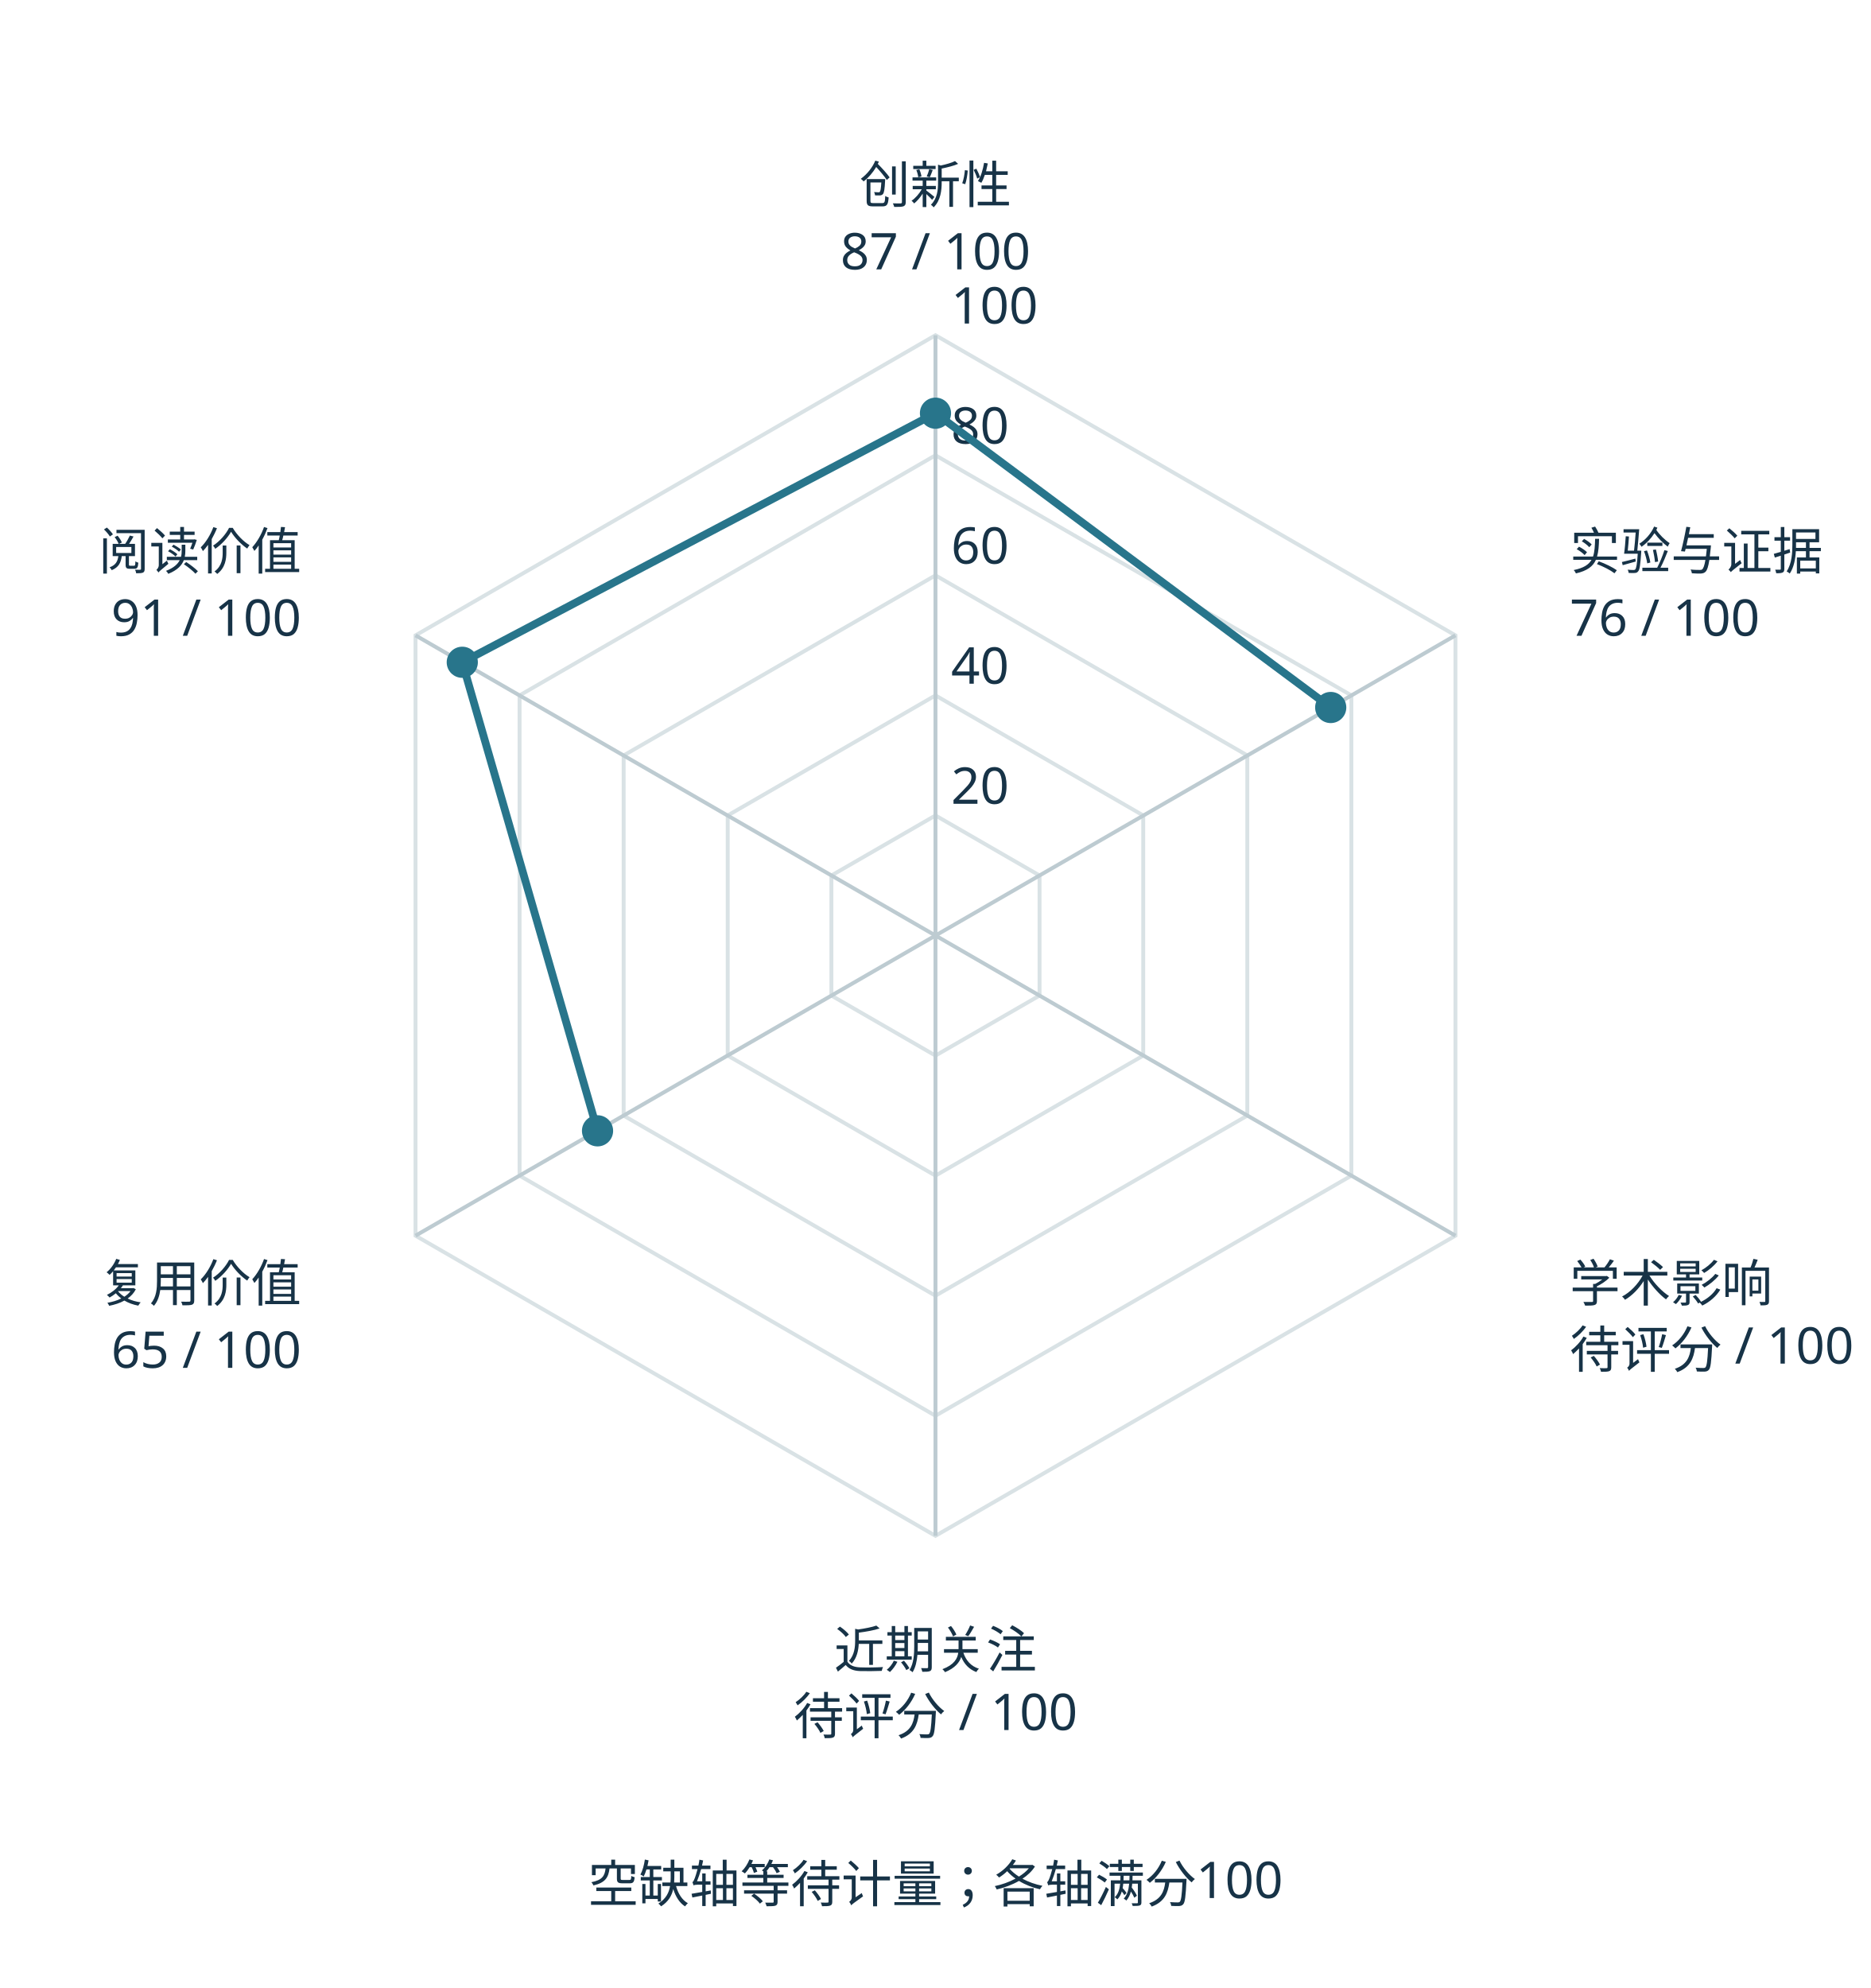
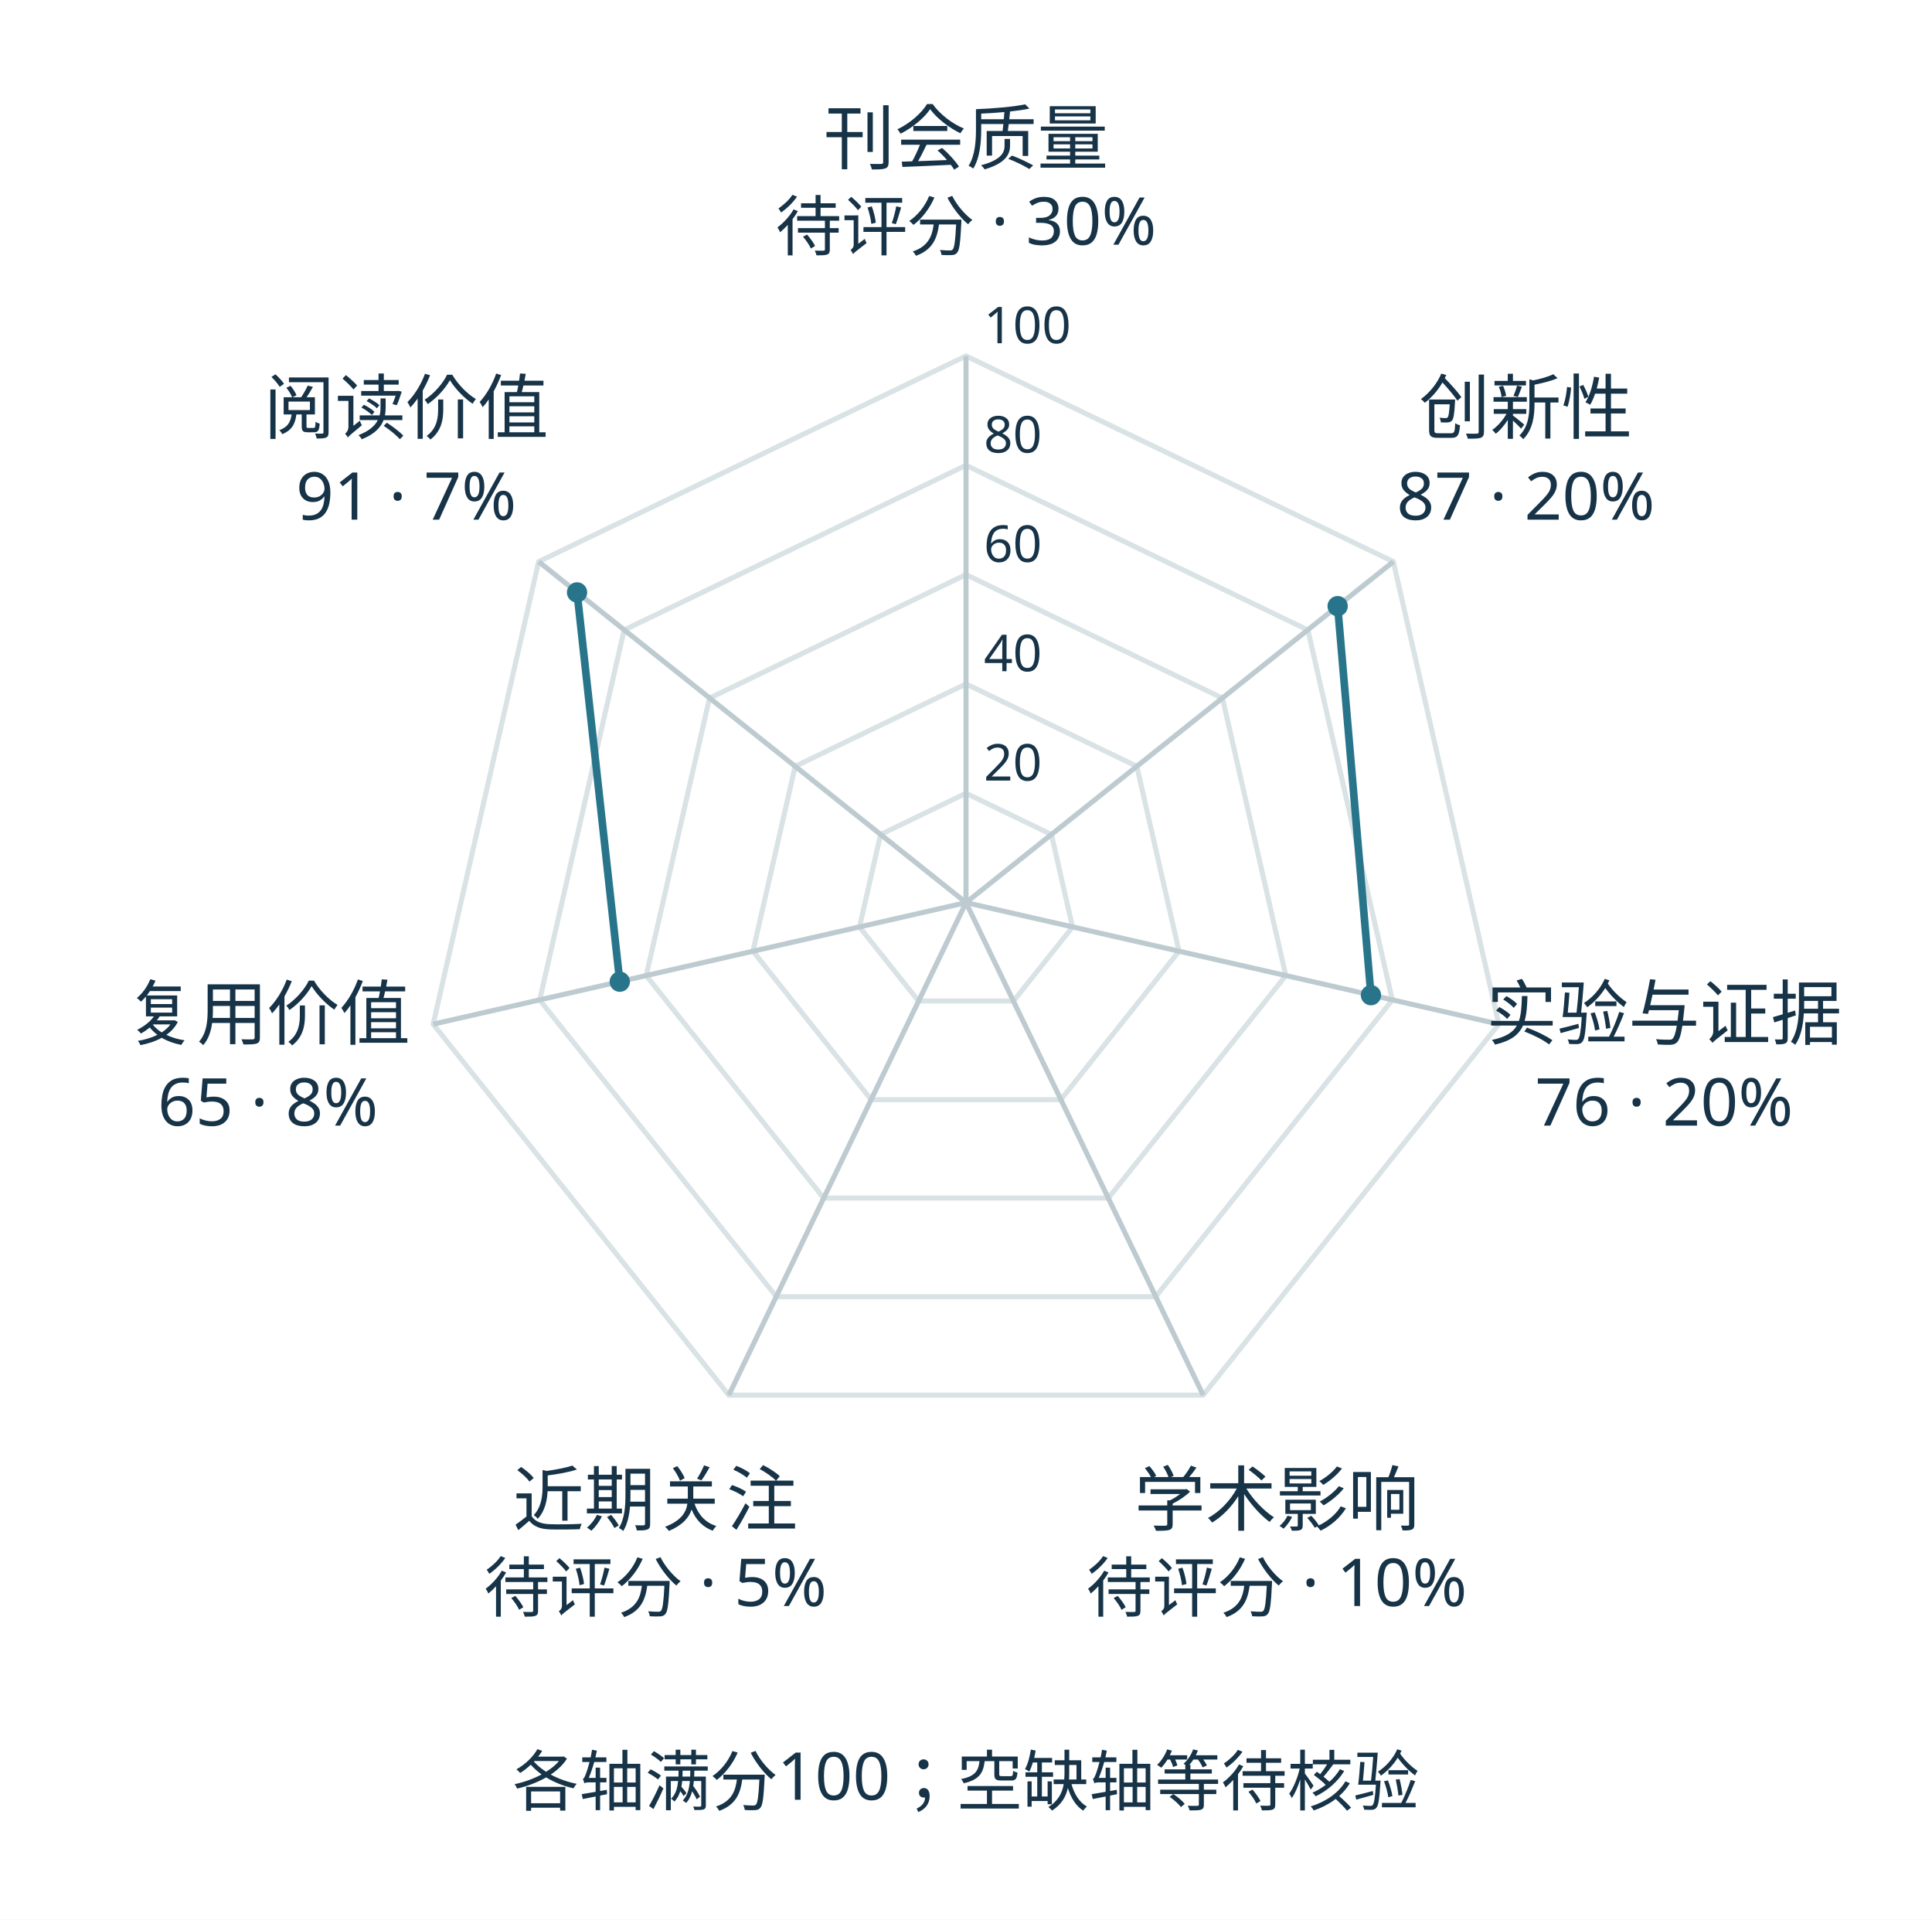
- <svg xmlns="http://www.w3.org/2000/svg" width="480" height="510" viewBox="0 0 480 510" role="img">
-   <rect width="480" height="510" fill="#fff" />
-   <g font-family="sans-serif" font-size="13" fill="#173347">
-     <polygon points="240.0,209.2 266.7,224.6 266.7,255.4 240.0,270.8 213.3,255.4 213.3,224.6" fill="none" stroke="#d9e2e5" />
-     <text x="244" y="206.2">20</text>
-     <polygon points="240.0,178.4 293.3,209.2 293.3,270.8 240.0,301.6 186.7,270.8 186.7,209.2" fill="none" stroke="#d9e2e5" />
-     <text x="244" y="175.4">40</text>
-     <polygon points="240.0,147.6 320.0,193.8 320.0,286.2 240.0,332.4 160.0,286.2 160.0,193.8" fill="none" stroke="#d9e2e5" />
-     <text x="244" y="144.6">60</text>
-     <polygon points="240.0,116.8 346.7,178.4 346.7,301.6 240.0,363.2 133.3,301.6 133.3,178.4" fill="none" stroke="#d9e2e5" />
-     <text x="244" y="113.8">80</text>
-     <polygon points="240.0,86.0 373.4,163.0 373.4,317.0 240.0,394.0 106.6,317.0 106.6,163.0" fill="none" stroke="#d9e2e5" />
-     <text x="244" y="83.0">100</text>
-     <line x1="240" y1="240" x2="240.0" y2="86.0" stroke="#bdcbd1" />
-     <text x="240.0" y="52.1" text-anchor="middle">创新性</text>
-     <text x="240.0" y="69.1" text-anchor="middle">87 / 100</text>
-     <line x1="240" y1="240" x2="373.4" y2="163.0" stroke="#bdcbd1" />
-     <text x="402.7" y="146.1" text-anchor="start">实验与证据</text>
-     <text x="402.7" y="163.1" text-anchor="start">76 / 100</text>
-     <line x1="240" y1="240" x2="373.4" y2="317.0" stroke="#bdcbd1" />
-     <text x="402.7" y="333.9" text-anchor="start">学术影响</text>
-     <text x="402.7" y="350.9" text-anchor="start">待评分 / 100</text>
-     <line x1="240" y1="240" x2="240.0" y2="394.0" stroke="#bdcbd1" />
-     <text x="240.0" y="427.9" text-anchor="middle">近期关注</text>
-     <text x="240.0" y="444.9" text-anchor="middle">待评分 / 100</text>
-     <line x1="240" y1="240" x2="106.6" y2="317.0" stroke="#bdcbd1" />
-     <text x="77.3" y="333.9" text-anchor="end">复用价值</text>
-     <text x="77.3" y="350.9" text-anchor="end">65 / 100</text>
-     <line x1="240" y1="240" x2="106.6" y2="163.0" stroke="#bdcbd1" />
-     <text x="77.3" y="146.1" text-anchor="end">阅读价值</text>
-     <text x="77.3" y="163.1" text-anchor="end">91 / 100</text>
-     <line x1="240.0" y1="106.0" x2="341.4" y2="181.5" stroke="#28758b" stroke-width="2" />
-     <line x1="153.3" y1="290.1" x2="118.6" y2="169.9" stroke="#28758b" stroke-width="2" />
-     <line x1="118.6" y1="169.9" x2="240.0" y2="106.0" stroke="#28758b" stroke-width="2" />
-     <circle cx="240.0" cy="106.0" r="4" fill="#28758b" />
-     <circle cx="341.4" cy="181.5" r="4" fill="#28758b" />
-     <circle cx="153.3" cy="290.1" r="4" fill="#28758b" />
-     <circle cx="118.6" cy="169.9" r="4" fill="#28758b" />
-     <text x="240" y="488" text-anchor="middle">空缺轴等待计量；各轴满分100</text>
+ <svg xmlns="http://www.w3.org/2000/svg" width="760" height="755" viewBox="0 0 760 755" role="img">
+   <rect width="760" height="755" fill="#fff" />
+   <g font-family="sans-serif" font-size="28" fill="#173347">
+     <polygon points="380.0,312.0 413.6,328.2 421.9,364.6 398.7,393.7 361.3,393.7 338.1,364.6 346.4,328.2" fill="none" stroke="#d9e2e5" stroke-width="2" />
+     <text x="387" y="307.0" font-size="20">20</text>
+     <polygon points="380.0,269.0 447.2,301.4 463.8,374.1 417.3,432.5 342.7,432.5 296.2,374.1 312.8,301.4" fill="none" stroke="#d9e2e5" stroke-width="2" />
+     <text x="387" y="264.0" font-size="20">40</text>
+     <polygon points="380.0,226.0 480.9,274.6 505.8,383.7 436.0,471.2 324.0,471.2 254.2,383.7 279.1,274.6" fill="none" stroke="#d9e2e5" stroke-width="2" />
+     <text x="387" y="221.0" font-size="20">60</text>
+     <polygon points="380.0,183.0 514.5,247.8 547.7,393.3 454.6,510.0 305.4,510.0 212.3,393.3 245.5,247.8" fill="none" stroke="#d9e2e5" stroke-width="2" />
+     <text x="387" y="178.0" font-size="20">80</text>
+     <polygon points="380.0,140.0 548.1,220.9 589.6,402.8 473.3,548.7 286.7,548.7 170.4,402.8 211.9,220.9" fill="none" stroke="#d9e2e5" stroke-width="2" />
+     <text x="387" y="135.0" font-size="20">100</text>
+     <line x1="380" y1="355" x2="380.0" y2="140.0" stroke="#bdcbd1" stroke-width="2" />
+     <text x="380.0" y="64.4" text-anchor="middle">刊会质量</text>
+     <text x="380.0" y="98.4" font-size="26" text-anchor="middle">待评分 · 30%</text>
+     <line x1="380" y1="355" x2="548.1" y2="220.9" stroke="#bdcbd1" stroke-width="2" />
+     <text x="600.2" y="170.4" text-anchor="middle">创新性</text>
+     <text x="600.2" y="204.4" font-size="26" text-anchor="middle">87 · 20%</text>
+     <line x1="380" y1="355" x2="589.6" y2="402.8" stroke="#bdcbd1" stroke-width="2" />
+     <text x="654.6" y="408.7" text-anchor="middle">实验与证据</text>
+     <text x="654.6" y="442.7" font-size="26" text-anchor="middle">76 · 20%</text>
+     <line x1="380" y1="355" x2="473.3" y2="548.7" stroke="#bdcbd1" stroke-width="2" />
+     <text x="502.2" y="599.8" text-anchor="middle">学术影响</text>
+     <text x="502.2" y="633.8" font-size="26" text-anchor="middle">待评分 · 10%</text>
+     <line x1="380" y1="355" x2="286.7" y2="548.7" stroke="#bdcbd1" stroke-width="2" />
+     <text x="257.8" y="599.8" text-anchor="middle">近期关注</text>
+     <text x="257.8" y="633.8" font-size="26" text-anchor="middle">待评分 · 5%</text>
+     <line x1="380" y1="355" x2="170.4" y2="402.8" stroke="#bdcbd1" stroke-width="2" />
+     <text x="105.4" y="408.7" text-anchor="middle">复用价值</text>
+     <text x="105.4" y="442.7" font-size="26" text-anchor="middle">65 · 8%</text>
+     <line x1="380" y1="355" x2="211.9" y2="220.9" stroke="#bdcbd1" stroke-width="2" />
+     <text x="159.8" y="170.4" text-anchor="middle">阅读价值</text>
+     <text x="159.8" y="204.4" font-size="26" text-anchor="middle">91 · 7%</text>
+     <line x1="526.2" y1="238.4" x2="539.3" y2="391.4" stroke="#28758b" stroke-width="3" />
+     <line x1="243.8" y1="386.1" x2="227.0" y2="233.0" stroke="#28758b" stroke-width="3" />
+     <circle cx="526.2" cy="238.4" r="4" fill="#28758b" />
+     <circle cx="539.3" cy="391.4" r="4" fill="#28758b" />
+     <circle cx="243.8" cy="386.1" r="4" fill="#28758b" />
+     <circle cx="227.0" cy="233.0" r="4" fill="#28758b" />
+     <text x="380" y="710" font-size="26" text-anchor="middle">各轴满分100；空缺轴等待核验</text>
  </g>
</svg>
